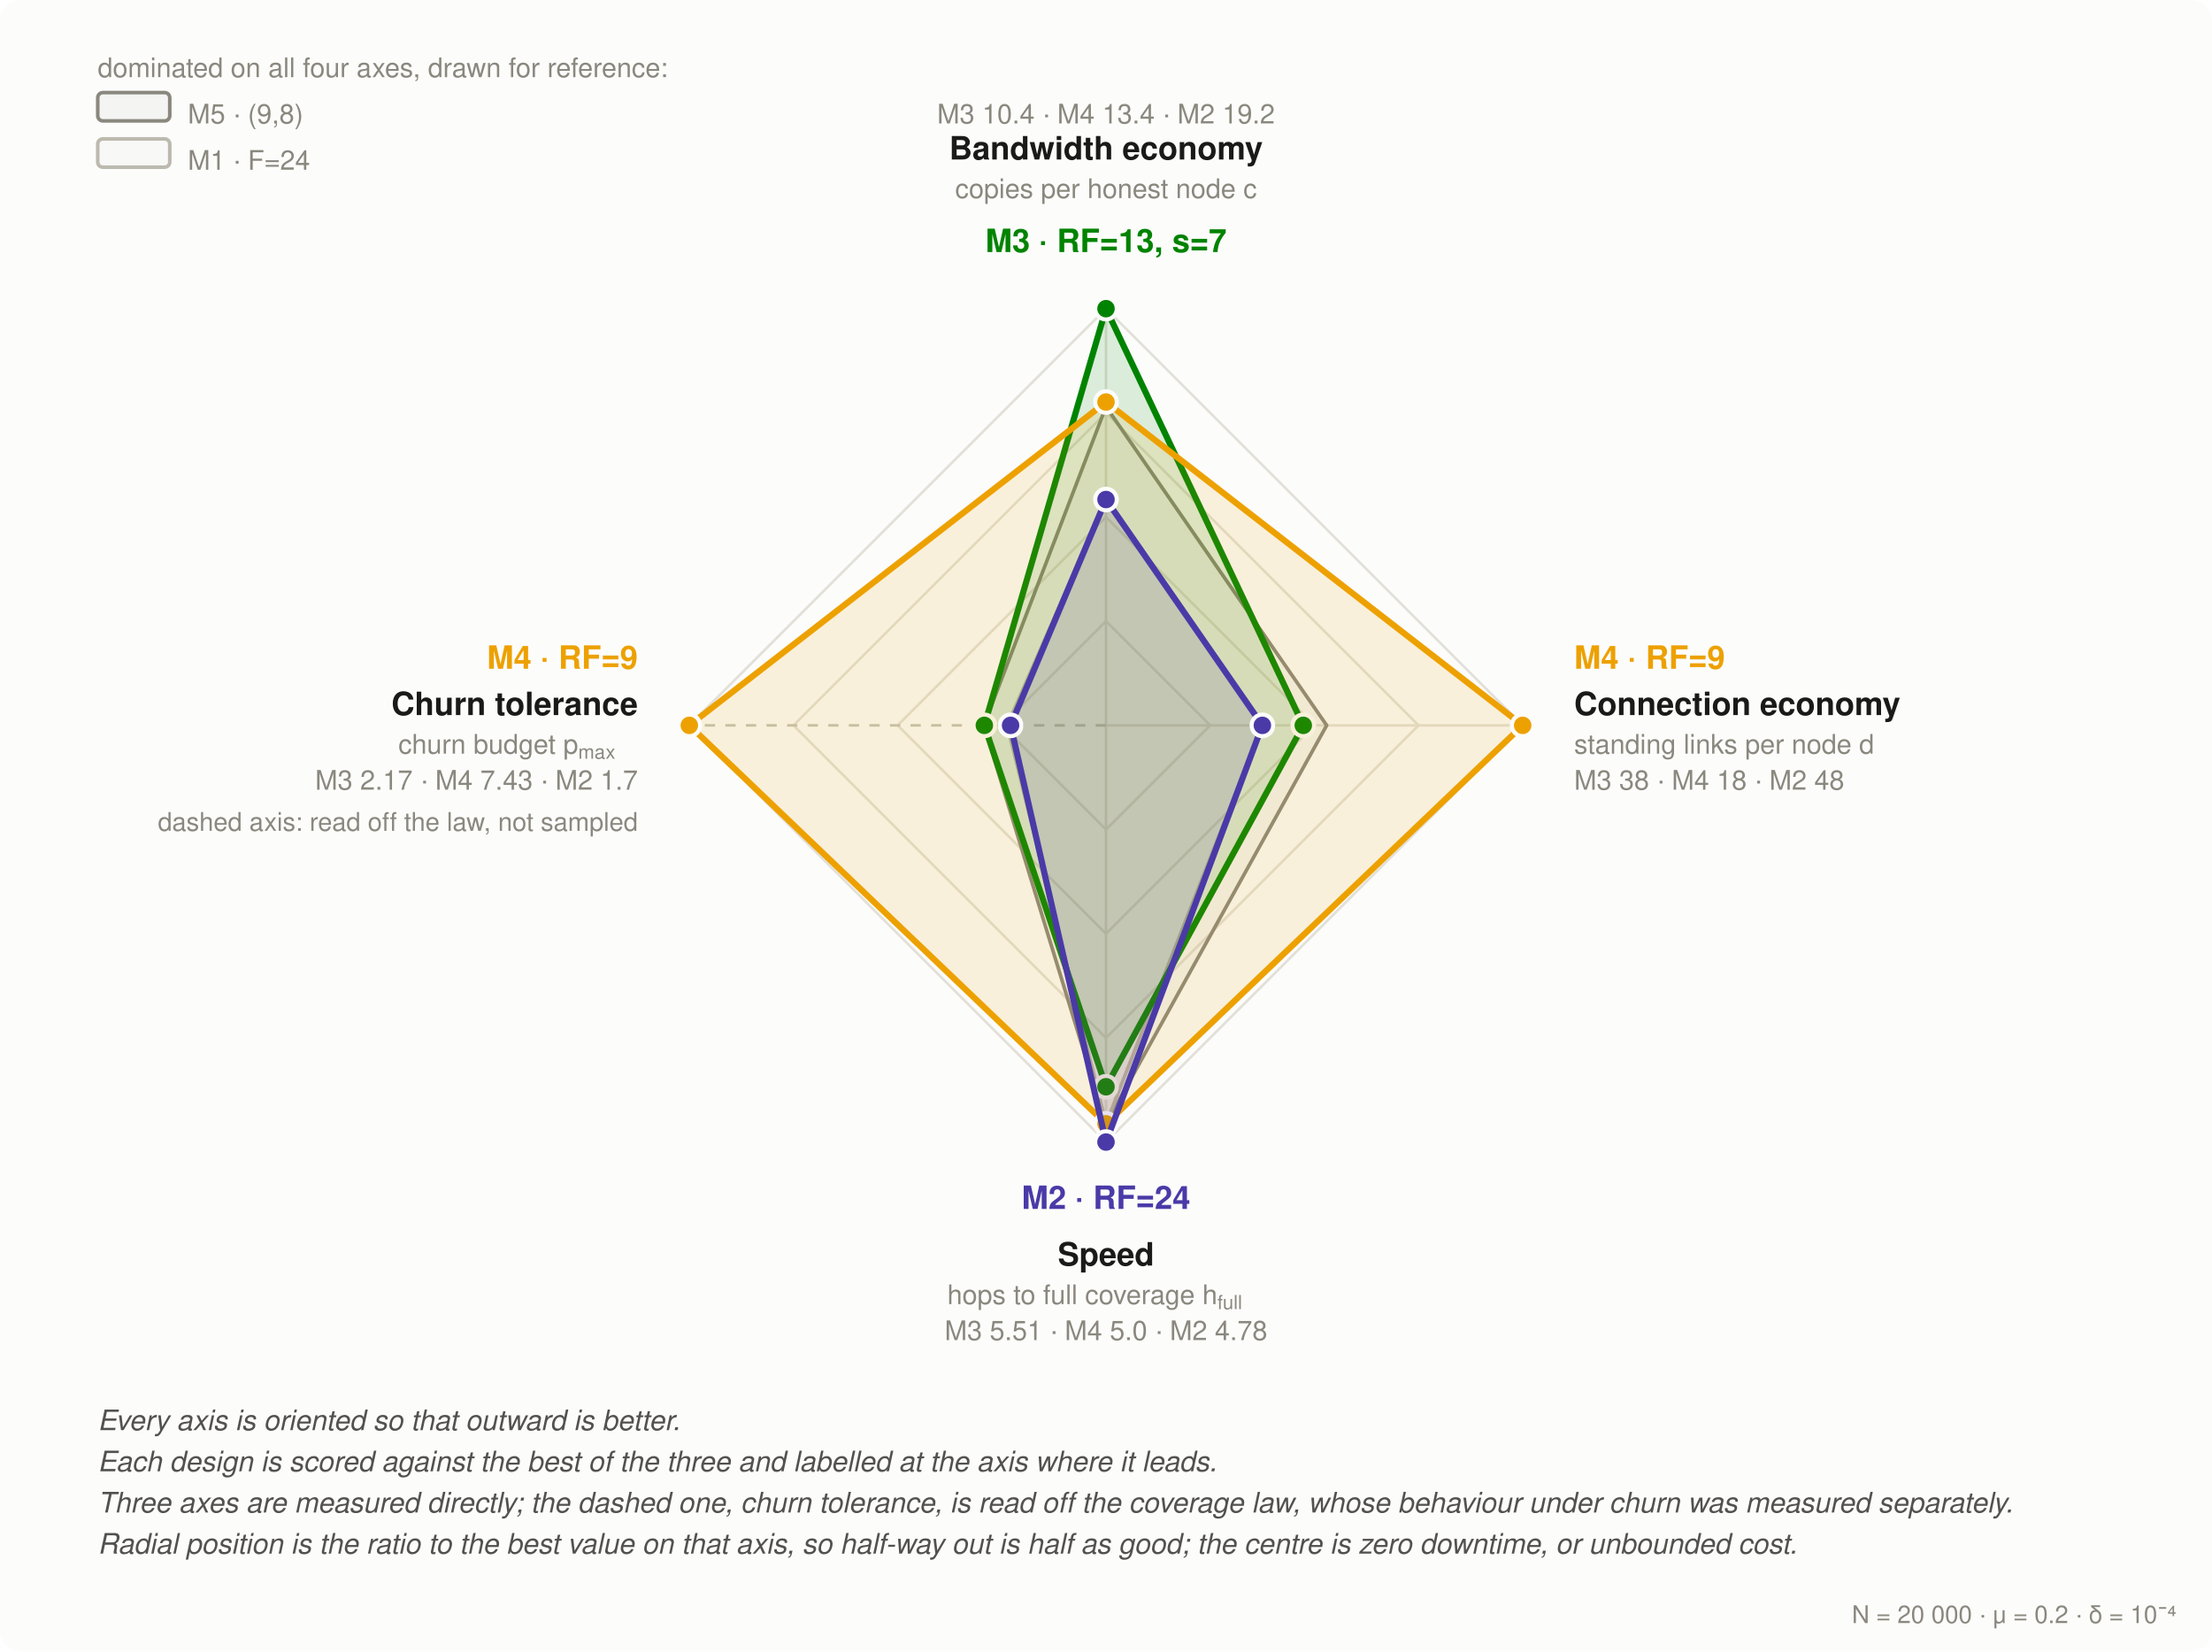
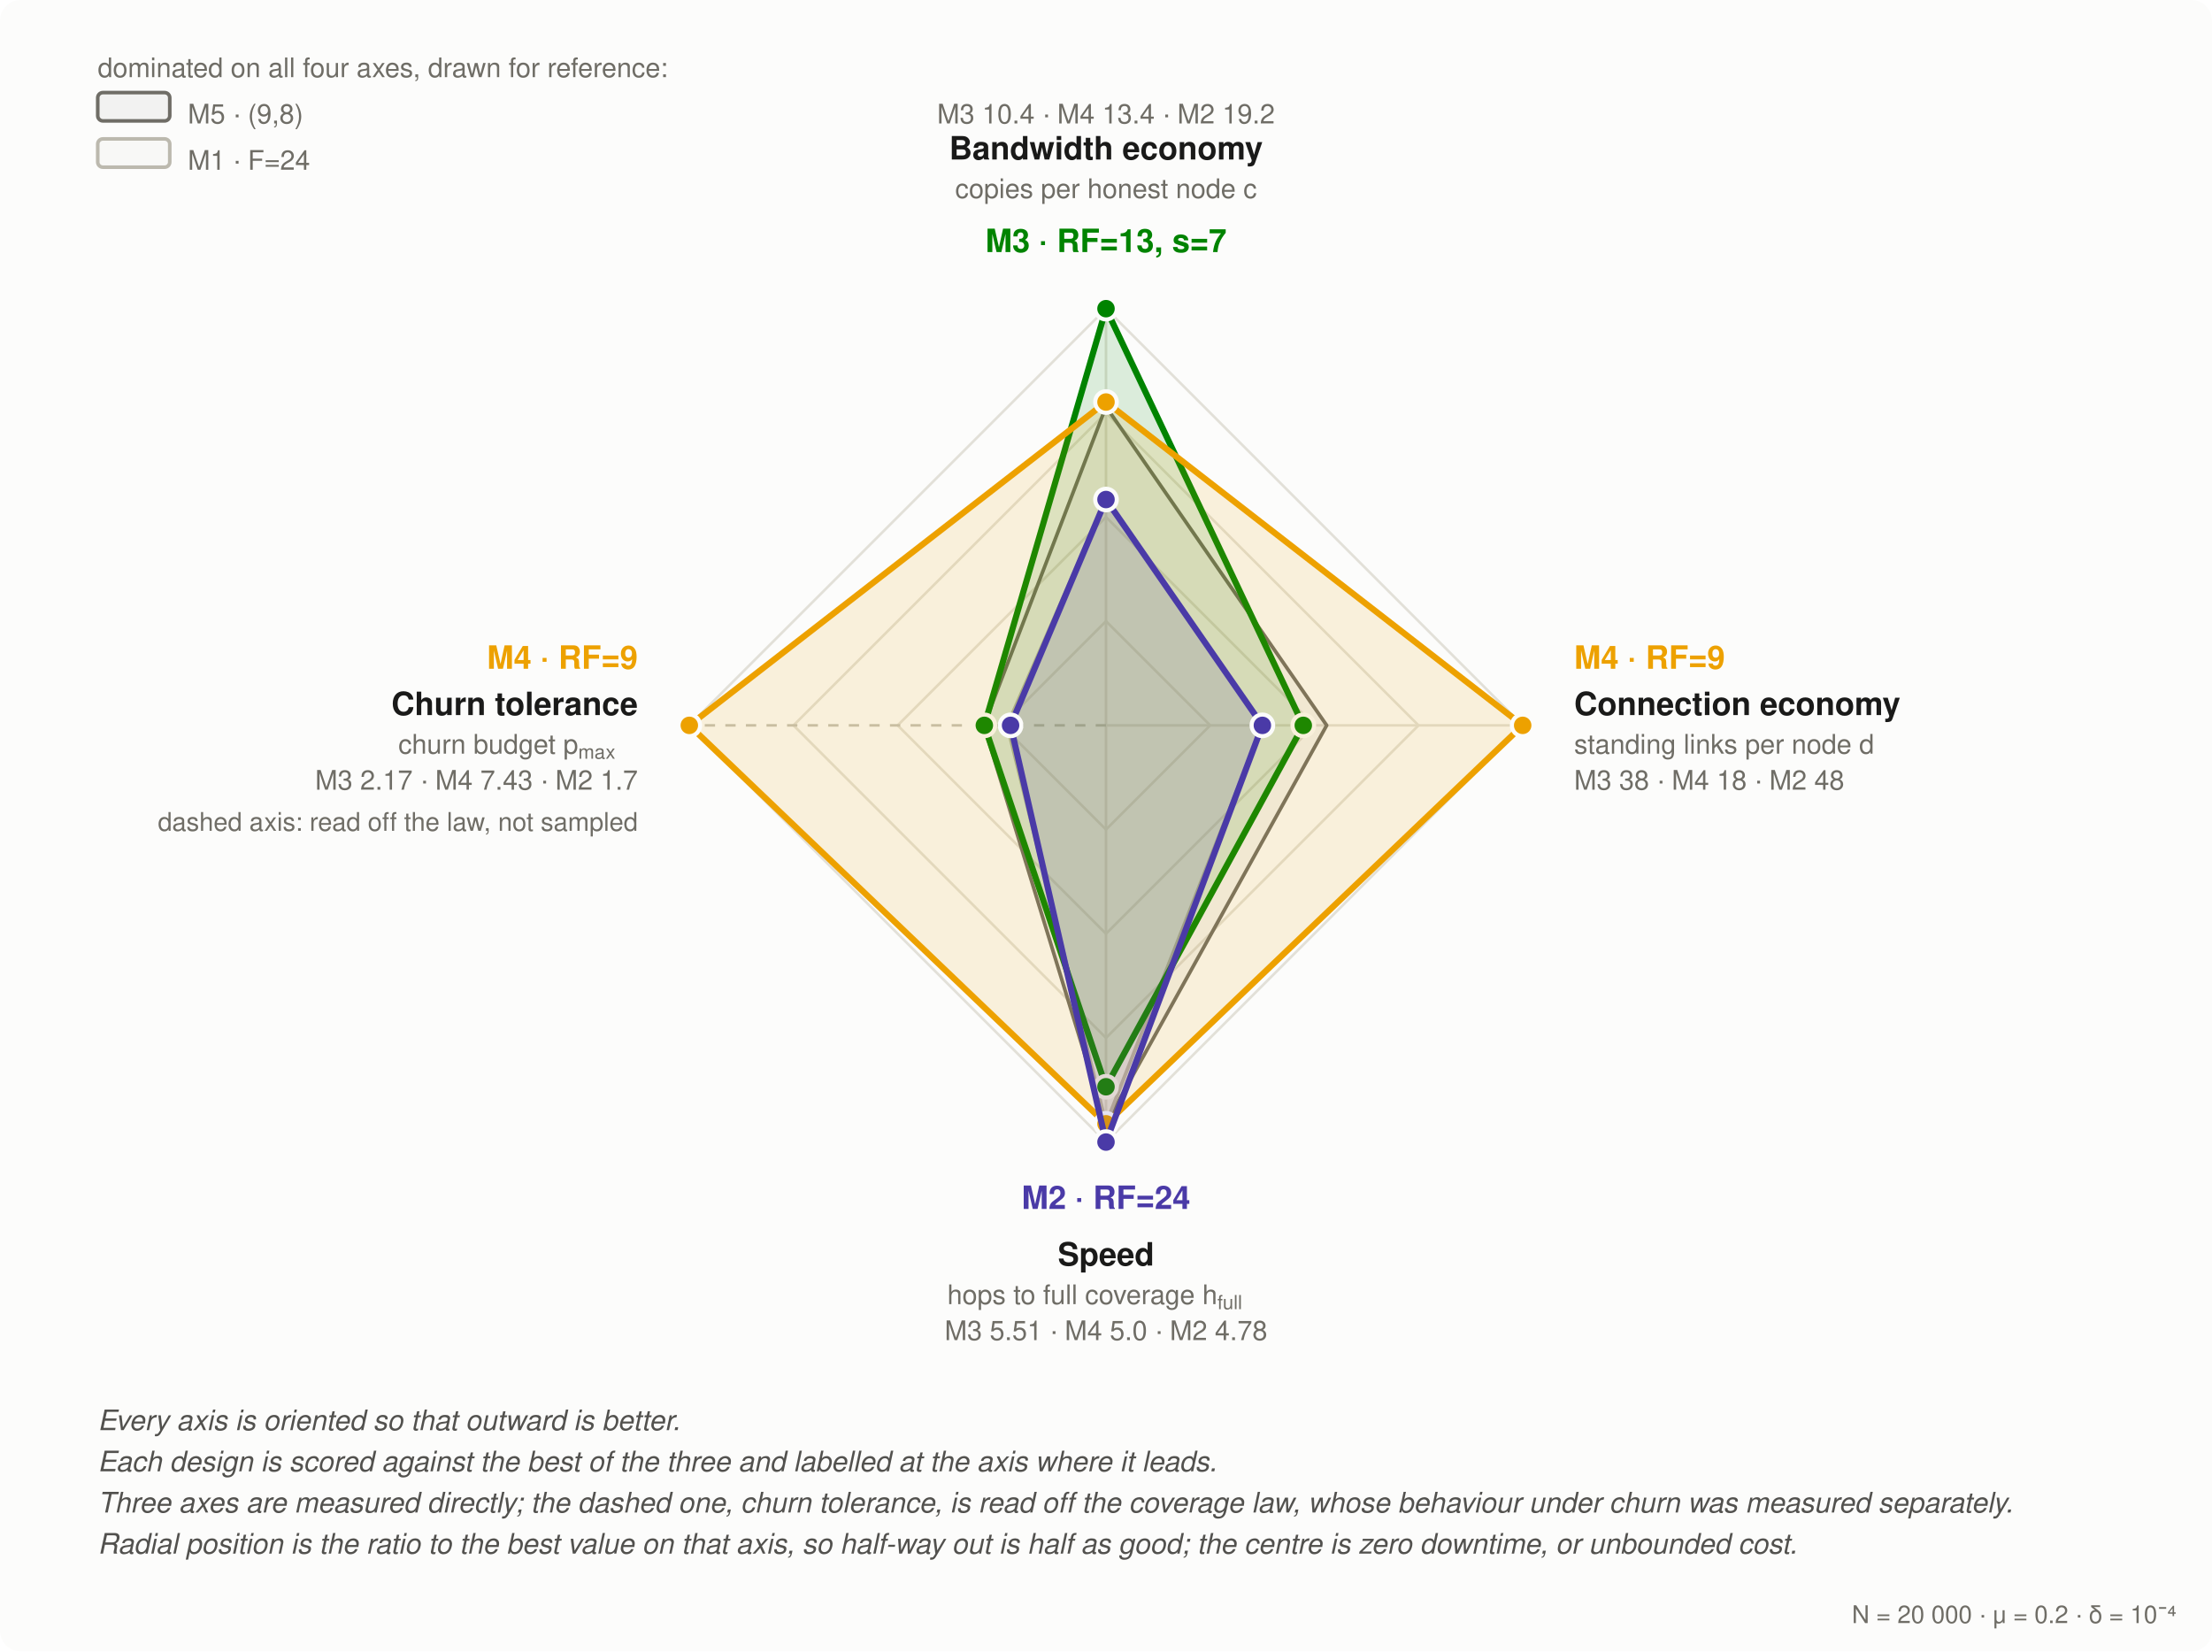
<svg xmlns="http://www.w3.org/2000/svg" viewBox="0 0 860 642" width="860" height="642" role="img" aria-labelledby="t d">
  <rect width="860" height="642" rx="8" fill="#fcfcfb" />
  <polygon points="430.0,241.5 470.5,282.0 430.0,322.5 389.5,282.0" fill="none" stroke="#e2e0d8" stroke-width="1" />
  <polygon points="430.0,201.0 511.0,282.0 430.0,363.0 349.0,282.0" fill="none" stroke="#e2e0d8" stroke-width="1" />
  <polygon points="430.0,160.5 551.5,282.0 430.0,403.5 308.5,282.0" fill="none" stroke="#e2e0d8" stroke-width="1" />
  <polygon points="430.0,120.0 592.0,282.0 430.0,444.0 268.0,282.0" fill="none" stroke="#e2e0d8" stroke-width="1" />
  <line x1="430.0" y1="282.0" x2="430.0" y2="120.0" stroke="#e2e0d8" stroke-width="1" />
  <line x1="430.0" y1="282.0" x2="592.0" y2="282.0" stroke="#e2e0d8" stroke-width="1" />
  <line x1="430.0" y1="282.0" x2="430.0" y2="444.0" stroke="#e2e0d8" stroke-width="1" />
  <line x1="430.0" y1="282.0" x2="268.0" y2="282.0" stroke="#c4c2b9" stroke-width="1" stroke-dasharray="4 4" />
-   <polygon points="430.0,158.1 515.8,282.0 430.0,436.9 382.5,282.0" fill="#8a887e" fill-opacity="0.07" stroke="#8a887e" stroke-width="1.4" stroke-linejoin="round" />
+   <polygon points="430.0,158.1 515.8,282.0 430.0,436.9 382.5,282.0" fill="#6f6d66" fill-opacity="0.07" stroke="#6f6d66" stroke-width="1.4" stroke-linejoin="round" />
  <polygon points="430.0,194.2 490.8,282.0 430.0,436.9 391.6,282.0" fill="#bcb9ae" fill-opacity="0.07" stroke="#bcb9ae" stroke-width="1.4" stroke-linejoin="round" />
-   <text x="38.0" y="30.0" font-size="10.5" fill="#8a887e" font-family="-apple-system,BlinkMacSystemFont,Segoe UI,Helvetica,Arial,sans-serif">dominated on all four axes, drawn for reference:</text>
-   <rect x="38" y="36.0" width="28" height="11" rx="2" fill="#8a887e" fill-opacity="0.07" stroke="#8a887e" stroke-width="1.4" />
-   <text x="73.0" y="48.0" font-size="10.5" fill="#8a887e" font-family="-apple-system,BlinkMacSystemFont,Segoe UI,Helvetica,Arial,sans-serif">M5 · (9,8)</text>
+   <text x="38.0" y="30.0" font-size="10.5" fill="#6f6d66" font-family="-apple-system,BlinkMacSystemFont,Segoe UI,Helvetica,Arial,sans-serif">dominated on all four axes, drawn for reference:</text>
+   <rect x="38" y="36.0" width="28" height="11" rx="2" fill="#6f6d66" fill-opacity="0.07" stroke="#6f6d66" stroke-width="1.4" />
+   <text x="73.0" y="48.0" font-size="10.5" fill="#6f6d66" font-family="-apple-system,BlinkMacSystemFont,Segoe UI,Helvetica,Arial,sans-serif">M5 · (9,8)</text>
  <rect x="38" y="54.0" width="28" height="11" rx="2" fill="#bcb9ae" fill-opacity="0.07" stroke="#bcb9ae" stroke-width="1.4" />
-   <text x="73.0" y="66.0" font-size="10.5" fill="#8a887e" font-family="-apple-system,BlinkMacSystemFont,Segoe UI,Helvetica,Arial,sans-serif">M1 · F=24</text>
+   <text x="73.0" y="66.0" font-size="10.5" fill="#6f6d66" font-family="-apple-system,BlinkMacSystemFont,Segoe UI,Helvetica,Arial,sans-serif">M1 · F=24</text>
  <polygon points="430.0,120.0 506.7,282.0 430.0,422.5 382.7,282.0" fill="#008300" fill-opacity="0.13" stroke="#008300" stroke-width="2.4" stroke-linejoin="round" />
  <circle cx="430.0" cy="120.0" r="4.2" fill="#008300" stroke="#fcfcfb" stroke-width="1.6" />
  <circle cx="506.7" cy="282.0" r="4.2" fill="#008300" stroke="#fcfcfb" stroke-width="1.6" />
  <circle cx="430.0" cy="422.5" r="4.2" fill="#008300" stroke="#fcfcfb" stroke-width="1.6" />
  <circle cx="382.7" cy="282.0" r="4.2" fill="#008300" stroke="#fcfcfb" stroke-width="1.6" />
  <polygon points="430.0,156.3 592.0,282.0 430.0,436.9 268.0,282.0" fill="#eda100" fill-opacity="0.13" stroke="#eda100" stroke-width="2.4" stroke-linejoin="round" />
  <circle cx="430.0" cy="156.3" r="4.2" fill="#eda100" stroke="#fcfcfb" stroke-width="1.6" />
  <circle cx="592.0" cy="282.0" r="4.2" fill="#eda100" stroke="#fcfcfb" stroke-width="1.6" />
  <circle cx="430.0" cy="436.9" r="4.2" fill="#eda100" stroke="#fcfcfb" stroke-width="1.6" />
  <circle cx="268.0" cy="282.0" r="4.2" fill="#eda100" stroke="#fcfcfb" stroke-width="1.6" />
  <polygon points="430.0,194.2 490.8,282.0 430.0,444.0 392.9,282.0" fill="#4a3aa7" fill-opacity="0.13" stroke="#4a3aa7" stroke-width="2.4" stroke-linejoin="round" />
  <circle cx="430.0" cy="194.2" r="4.2" fill="#4a3aa7" stroke="#fcfcfb" stroke-width="1.6" />
  <circle cx="490.8" cy="282.0" r="4.2" fill="#4a3aa7" stroke="#fcfcfb" stroke-width="1.6" />
  <circle cx="430.0" cy="444.0" r="4.2" fill="#4a3aa7" stroke="#fcfcfb" stroke-width="1.6" />
  <circle cx="392.9" cy="282.0" r="4.2" fill="#4a3aa7" stroke="#fcfcfb" stroke-width="1.6" />
  <text x="430.0" y="98.0" font-size="12.5" fill="#008300" font-family="-apple-system,BlinkMacSystemFont,Segoe UI,Helvetica,Arial,sans-serif" text-anchor="middle" font-weight="650">M3 · RF=13, s=7</text>
  <text x="430.0" y="62.0" font-size="12.5" fill="#1a1a19" font-family="-apple-system,BlinkMacSystemFont,Segoe UI,Helvetica,Arial,sans-serif" text-anchor="middle" font-weight="600">Bandwidth economy</text>
-   <text x="430.0" y="77.0" font-size="10.5" fill="#8a887e" font-family="-apple-system,BlinkMacSystemFont,Segoe UI,Helvetica,Arial,sans-serif" text-anchor="middle">copies per honest node c</text>
-   <text x="430.0" y="48.0" font-size="10.5" fill="#8a887e" font-family="-apple-system,BlinkMacSystemFont,Segoe UI,Helvetica,Arial,sans-serif" text-anchor="middle">M3 10.4 · M4 13.4 · M2 19.2</text>
+   <text x="430.0" y="77.0" font-size="10.5" fill="#6f6d66" font-family="-apple-system,BlinkMacSystemFont,Segoe UI,Helvetica,Arial,sans-serif" text-anchor="middle">copies per honest node c</text>
+   <text x="430.0" y="48.0" font-size="10.5" fill="#6f6d66" font-family="-apple-system,BlinkMacSystemFont,Segoe UI,Helvetica,Arial,sans-serif" text-anchor="middle">M3 10.4 · M4 13.4 · M2 19.2</text>
  <text x="612.0" y="260.0" font-size="12.5" fill="#eda100" font-family="-apple-system,BlinkMacSystemFont,Segoe UI,Helvetica,Arial,sans-serif" font-weight="650">M4 · RF=9</text>
  <text x="612.0" y="278.0" font-size="12.5" fill="#1a1a19" font-family="-apple-system,BlinkMacSystemFont,Segoe UI,Helvetica,Arial,sans-serif" font-weight="600">Connection economy</text>
-   <text x="612.0" y="293.0" font-size="10.5" fill="#8a887e" font-family="-apple-system,BlinkMacSystemFont,Segoe UI,Helvetica,Arial,sans-serif">standing links per node d</text>
-   <text x="612.0" y="307.0" font-size="10.5" fill="#8a887e" font-family="-apple-system,BlinkMacSystemFont,Segoe UI,Helvetica,Arial,sans-serif">M3 38 · M4 18 · M2 48</text>
+   <text x="612.0" y="293.0" font-size="10.5" fill="#6f6d66" font-family="-apple-system,BlinkMacSystemFont,Segoe UI,Helvetica,Arial,sans-serif">standing links per node d</text>
+   <text x="612.0" y="307.0" font-size="10.5" fill="#6f6d66" font-family="-apple-system,BlinkMacSystemFont,Segoe UI,Helvetica,Arial,sans-serif">M3 38 · M4 18 · M2 48</text>
  <text x="430.0" y="470.0" font-size="12.5" fill="#4a3aa7" font-family="-apple-system,BlinkMacSystemFont,Segoe UI,Helvetica,Arial,sans-serif" text-anchor="middle" font-weight="650">M2 · RF=24</text>
  <text x="430.0" y="492.0" font-size="12.5" fill="#1a1a19" font-family="-apple-system,BlinkMacSystemFont,Segoe UI,Helvetica,Arial,sans-serif" text-anchor="middle" font-weight="600">Speed</text>
-   <text x="430.0" y="507.0" font-size="10.5" fill="#8a887e" font-family="-apple-system,BlinkMacSystemFont,Segoe UI,Helvetica,Arial,sans-serif" text-anchor="middle" xml:space="preserve">hops to full coverage h<tspan font-size="0.72em" dy="0.26em">full</tspan>
+   <text x="430.0" y="507.0" font-size="10.5" fill="#6f6d66" font-family="-apple-system,BlinkMacSystemFont,Segoe UI,Helvetica,Arial,sans-serif" text-anchor="middle" xml:space="preserve">hops to full coverage h<tspan font-size="0.72em" dy="0.26em">full</tspan>
  </text>
-   <text x="430.0" y="521.0" font-size="10.5" fill="#8a887e" font-family="-apple-system,BlinkMacSystemFont,Segoe UI,Helvetica,Arial,sans-serif" text-anchor="middle">M3 5.51 · M4 5.0 · M2 4.78</text>
+   <text x="430.0" y="521.0" font-size="10.5" fill="#6f6d66" font-family="-apple-system,BlinkMacSystemFont,Segoe UI,Helvetica,Arial,sans-serif" text-anchor="middle">M3 5.51 · M4 5.0 · M2 4.78</text>
  <text x="248.0" y="260.0" font-size="12.5" fill="#eda100" font-family="-apple-system,BlinkMacSystemFont,Segoe UI,Helvetica,Arial,sans-serif" text-anchor="end" font-weight="650">M4 · RF=9</text>
  <text x="248.0" y="278.0" font-size="12.5" fill="#1a1a19" font-family="-apple-system,BlinkMacSystemFont,Segoe UI,Helvetica,Arial,sans-serif" text-anchor="end" font-weight="600">Churn tolerance</text>
-   <text x="248.0" y="293.0" font-size="10.5" fill="#8a887e" font-family="-apple-system,BlinkMacSystemFont,Segoe UI,Helvetica,Arial,sans-serif" text-anchor="end" xml:space="preserve">churn budget p<tspan font-size="0.72em" dy="0.26em">max</tspan>
+   <text x="248.0" y="293.0" font-size="10.5" fill="#6f6d66" font-family="-apple-system,BlinkMacSystemFont,Segoe UI,Helvetica,Arial,sans-serif" text-anchor="end" xml:space="preserve">churn budget p<tspan font-size="0.72em" dy="0.26em">max</tspan>
  </text>
-   <text x="248.0" y="307.0" font-size="10.5" fill="#8a887e" font-family="-apple-system,BlinkMacSystemFont,Segoe UI,Helvetica,Arial,sans-serif" text-anchor="end">M3 2.17 · M4 7.43 · M2 1.7</text>
-   <text x="248.0" y="323.0" font-size="10" fill="#8a887e" font-family="-apple-system,BlinkMacSystemFont,Segoe UI,Helvetica,Arial,sans-serif" text-anchor="end">dashed axis: read off the law, not sampled</text>
+   <text x="248.0" y="307.0" font-size="10.5" fill="#6f6d66" font-family="-apple-system,BlinkMacSystemFont,Segoe UI,Helvetica,Arial,sans-serif" text-anchor="end">M3 2.17 · M4 7.43 · M2 1.7</text>
+   <text x="248.0" y="323.0" font-size="10" fill="#6f6d66" font-family="-apple-system,BlinkMacSystemFont,Segoe UI,Helvetica,Arial,sans-serif" text-anchor="end">dashed axis: read off the law, not sampled</text>
  <text x="38.0" y="556.0" font-size="11" fill="#52514e" font-family="-apple-system,BlinkMacSystemFont,Segoe UI,Helvetica,Arial,sans-serif" font-style="italic">Every axis is oriented so that outward is better.</text>
  <text x="38.0" y="572.0" font-size="11" fill="#52514e" font-family="-apple-system,BlinkMacSystemFont,Segoe UI,Helvetica,Arial,sans-serif" font-style="italic">Each design is scored against the best of the three and labelled at the axis where it leads.</text>
  <text x="38.0" y="588.0" font-size="11" fill="#52514e" font-family="-apple-system,BlinkMacSystemFont,Segoe UI,Helvetica,Arial,sans-serif" font-style="italic">Three axes are measured directly; the dashed one, churn tolerance, is read off the coverage law, whose behaviour under churn was measured separately.</text>
  <text x="38.0" y="604.0" font-size="11" fill="#52514e" font-family="-apple-system,BlinkMacSystemFont,Segoe UI,Helvetica,Arial,sans-serif" font-style="italic">Radial position is the ratio to the best value on that axis, so half-way out is half as good; the centre is zero downtime, or unbounded cost.</text>
-   <text x="846.0" y="631.0" font-size="9.5" fill="#8a887e" font-family="-apple-system,BlinkMacSystemFont,Segoe UI,Helvetica,Arial,sans-serif" text-anchor="end">N = 20 000 · μ = 0.2 · δ = 10⁻⁴</text>
+   <text x="846.0" y="631.0" font-size="9.5" fill="#6f6d66" font-family="-apple-system,BlinkMacSystemFont,Segoe UI,Helvetica,Arial,sans-serif" text-anchor="end">N = 20 000 · μ = 0.2 · δ = 10⁻⁴</text>
</svg>
